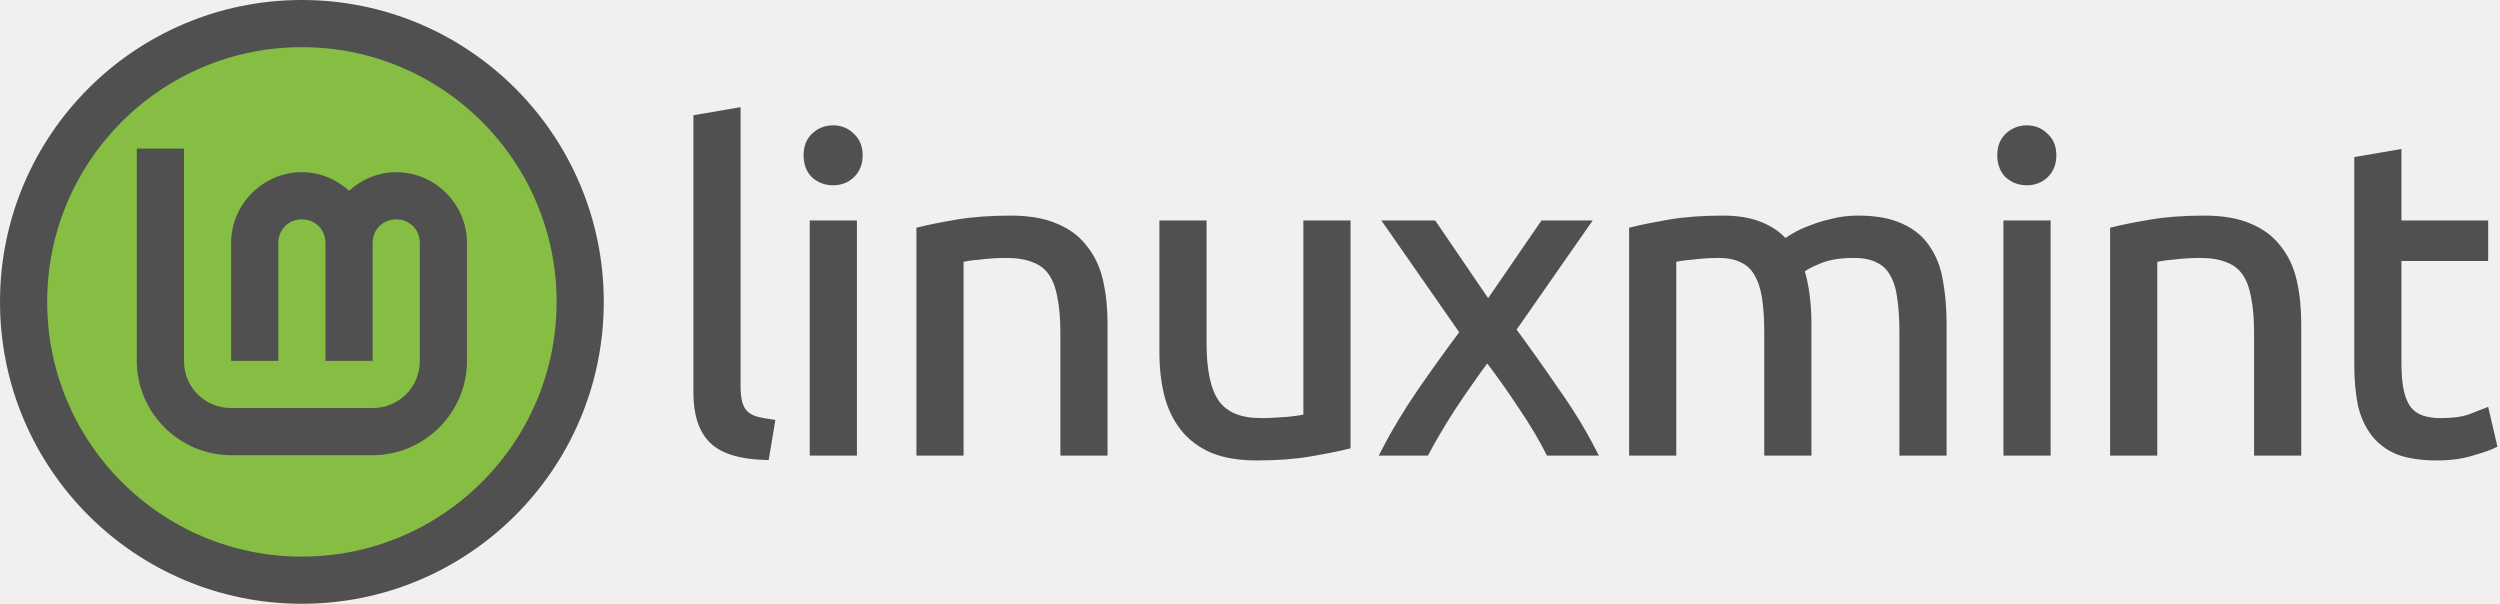
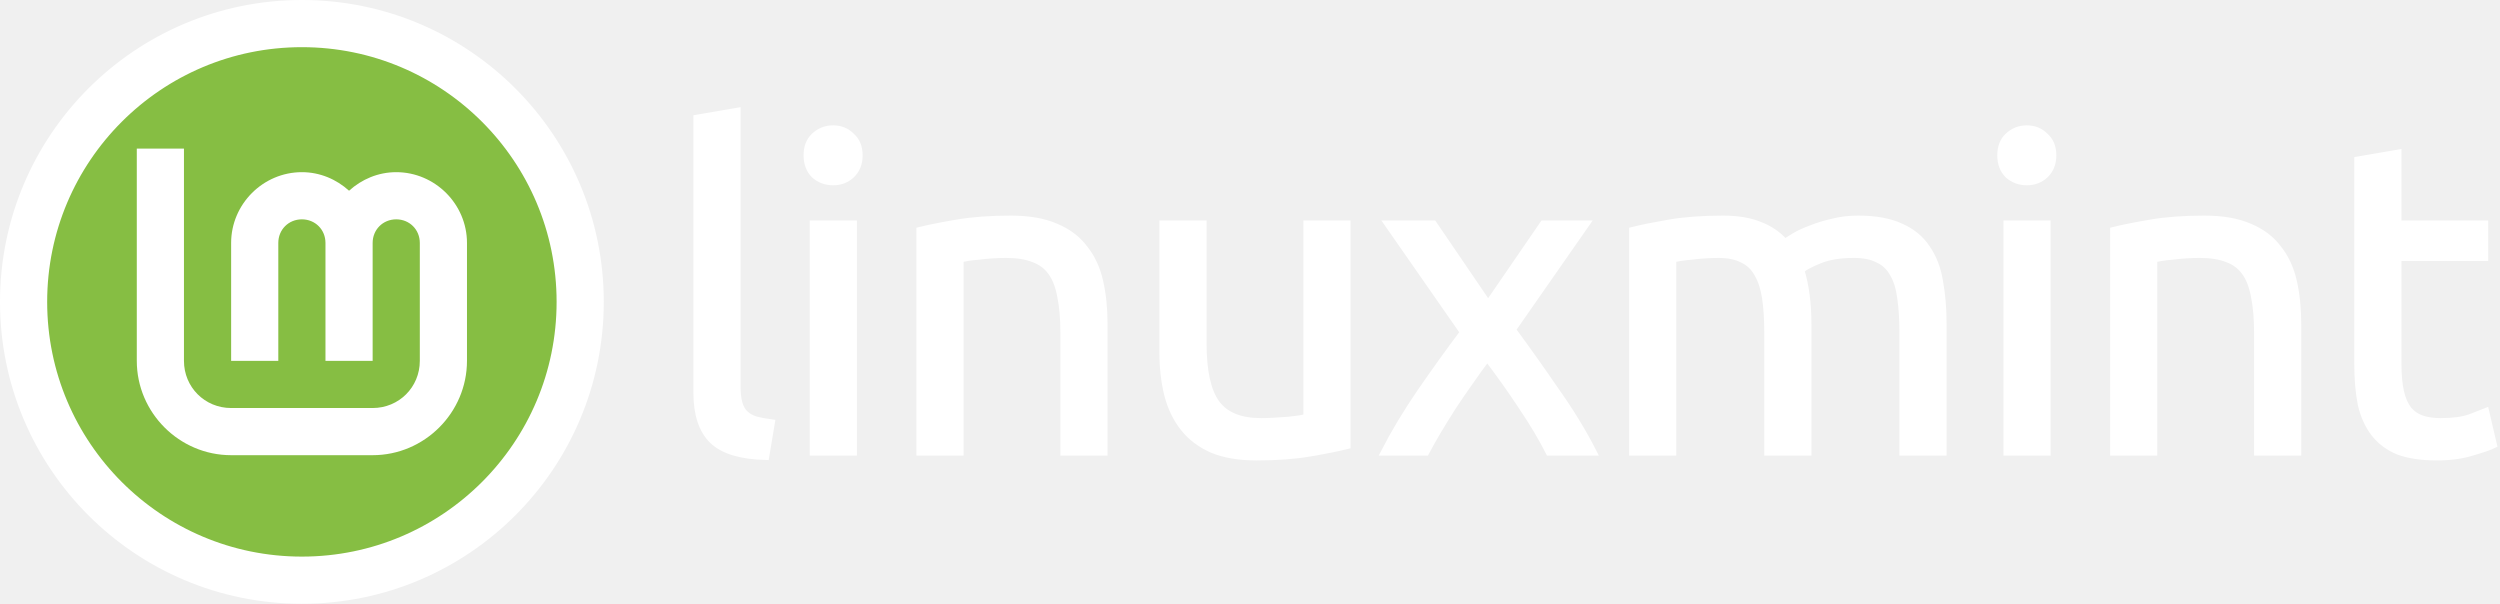
<svg xmlns="http://www.w3.org/2000/svg" width="1060" height="256" viewBox="0 0 1060 256" version="1.1" id="svg5">
  <defs id="defs2" />
  <g id="layer3">
-     <circle style="fill:#86be43;fill-opacity:1;stroke:#505050;stroke-width:20;stroke-miterlimit:4;stroke-dasharray:none;stroke-opacity:1" id="path32" cx="128" cy="128" r="118" />
-     <path style="color:#000000;fill:#505050;fill-opacity:1;stroke:none;stroke-width:0;-inkscape-stroke:none" d="m 58,63 v 90 c 0,21.973 18.027,40 40,40 h 60 c 21.973,0 40,-18.027 40,-40 v -50 c 0,-16.45 -13.55,-30 -30,-30 -7.685,0 -14.667,3.038 -20,7.866 -5.333,-4.829 -12.315,-7.866 -20,-7.866 -16.45,0 -30,13.55 -30,30 v 50 h 20 v -50 c 0,-5.641 4.359,-10 10,-10 5.641,0 10,4.359 10,10 v 50 h 20 v -50 c 0,-5.641 4.359,-10 10,-10 5.641,0 10,4.359 10,10 v 50 c 0,11.164 -8.836,20 -20,20 H 98 c -11.164,0 -20,-8.836 -20,-20 V 63 Z" id="path4193" />
+     <circle style="fill:#86be43;fill-opacity:1;stroke:#ffffff;stroke-width:20;stroke-miterlimit:4;stroke-dasharray:none;stroke-opacity:1" id="path32" cx="128" cy="128" r="118" />
+     <path style="color:#000000;fill:#ffffff;fill-opacity:1;stroke:none;stroke-width:0;-inkscape-stroke:none" d="m 58,63 v 90 c 0,21.973 18.027,40 40,40 h 60 c 21.973,0 40,-18.027 40,-40 v -50 c 0,-16.45 -13.55,-30 -30,-30 -7.685,0 -14.667,3.038 -20,7.866 -5.333,-4.829 -12.315,-7.866 -20,-7.866 -16.45,0 -30,13.55 -30,30 v 50 h 20 v -50 c 0,-5.641 4.359,-10 10,-10 5.641,0 10,4.359 10,10 v 50 h 20 v -50 c 0,-5.641 4.359,-10 10,-10 5.641,0 10,4.359 10,10 v 50 c 0,11.164 -8.836,20 -20,20 H 98 c -11.164,0 -20,-8.836 -20,-20 V 63 Z" id="path4193" />
  </g>
  <g id="g923">
-     <path d="m 324.814,193.72 q -16.053,-0.373 -22.773,-6.907 -6.72,-6.533 -6.72,-20.347 V 49.987 l 17.36,-2.987 V 163.667 q 0,4.293 0.747,7.093 0.747,2.8 2.427,4.48 1.68,1.68 4.48,2.613 2.8,0.747 6.907,1.307 z" style="fill:#505050;fill-opacity:1;stroke:#505050;stroke-width:2.641;stroke-opacity:1" id="path868" />
-     <path d="M 362.014,191.854 H 344.654 V 94.787 h 17.36 z M 353.24,77.24 q -4.667,0 -8.027,-2.987 -3.173,-3.173 -3.173,-8.4 0,-5.227 3.173,-8.213 3.36,-3.173 8.027,-3.173 4.667,0 7.84,3.173 3.36,2.987 3.36,8.213 0,5.227 -3.36,8.4 -3.173,2.987 -7.84,2.987 z" style="fill:#505050;fill-opacity:1;stroke:#505050;stroke-width:2.641;stroke-opacity:1" id="path870" />
-     <path d="m 389.88,97.587 q 5.973,-1.493 15.867,-3.173 9.893,-1.68 22.773,-1.68 11.573,0 19.227,3.36 7.653,3.173 12.133,9.147 4.667,5.787 6.533,14 1.867,8.213 1.867,18.107 v 54.507 h -17.36 v -50.773 q 0,-8.96 -1.307,-15.307 -1.12,-6.347 -3.92,-10.267 -2.8,-3.92 -7.467,-5.6 -4.667,-1.867 -11.573,-1.867 -2.8,0 -5.787,0.187 -2.987,0.187 -5.787,0.56 -2.613,0.187 -4.853,0.56 -2.053,0.373 -2.987,0.56 v 81.947 h -17.36 z" style="fill:#505050;fill-opacity:1;stroke:#505050;stroke-width:2.641;stroke-opacity:1" id="path872" />
-     <path d="m 571.307,189.054 q -5.973,1.493 -15.867,3.173 -9.707,1.68 -22.587,1.68 -11.2,0 -18.853,-3.173 -7.653,-3.36 -12.32,-9.333 -4.667,-5.973 -6.72,-14 -2.053,-8.213 -2.053,-18.107 V 94.787 h 17.36 v 50.773 q 0,17.733 5.6,25.387 5.6,7.653 18.853,7.653 2.8,0 5.787,-0.187 2.987,-0.187 5.6,-0.373 2.613,-0.373 4.667,-0.56 2.24,-0.373 3.173,-0.747 V 94.787 h 17.36 z" style="fill:#505050;fill-opacity:1;stroke:#505050;stroke-width:2.641;stroke-opacity:1" id="path874" />
-     <path d="m 656.727,191.854 q -2.053,-4.107 -5.04,-9.147 -2.987,-5.04 -6.533,-10.267 -3.547,-5.413 -7.28,-10.64 -3.733,-5.227 -7.28,-9.893 -3.547,4.667 -7.28,10.08 -3.733,5.227 -7.28,10.64 -3.36,5.227 -6.347,10.267 -2.987,5.04 -5.04,8.96 h -17.92 q 6.533,-12.693 15.493,-25.76 9.147,-13.253 18.107,-25.2 L 588.22,94.787 h 19.6 l 23.147,33.973 23.333,-33.973 h 18.48 l -31.36,44.987 q 8.96,12.133 18.293,25.76 9.52,13.44 16.053,26.32 z" style="fill:#505050;fill-opacity:1;stroke:#505050;stroke-width:2.641;stroke-opacity:1" id="path876" />
-     <path d="m 692.06,97.587 q 5.973,-1.493 15.68,-3.173 9.893,-1.68 22.773,-1.68 9.333,0 15.68,2.613 6.347,2.427 10.64,7.28 1.307,-0.933 4.107,-2.613 2.8,-1.68 6.907,-3.173 4.107,-1.68 9.147,-2.8 5.04,-1.307 10.827,-1.307 11.2,0 18.293,3.36 7.093,3.173 11.013,9.147 4.107,5.973 5.413,14.187 1.493,8.213 1.493,17.92 v 54.507 h -17.36 v -50.773 q 0,-8.587 -0.933,-14.747 -0.747,-6.16 -3.173,-10.267 -2.24,-4.107 -6.347,-5.973 -3.92,-2.053 -10.267,-2.053 -8.773,0 -14.56,2.427 -5.6,2.24 -7.653,4.107 1.493,4.853 2.24,10.64 0.747,5.787 0.747,12.133 v 54.507 h -17.36 v -50.773 q 0,-8.587 -0.933,-14.747 -0.933,-6.16 -3.36,-10.267 -2.24,-4.107 -6.347,-5.973 -3.92,-2.053 -10.08,-2.053 -2.613,0 -5.6,0.187 -2.987,0.187 -5.787,0.56 -2.613,0.187 -4.853,0.56 -2.24,0.373 -2.987,0.56 v 81.947 h -17.36 z" style="fill:#505050;fill-opacity:1;stroke:#505050;stroke-width:2.641;stroke-opacity:1" id="path878" />
-     <path d="M 868.14,191.854 H 850.78 V 94.787 h 17.36 z M 859.367,77.24 q -4.667,0 -8.027,-2.987 -3.173,-3.173 -3.173,-8.4 0,-5.227 3.173,-8.213 3.36,-3.173 8.027,-3.173 4.667,0 7.84,3.173 3.36,2.987 3.36,8.213 0,5.227 -3.36,8.4 -3.173,2.987 -7.84,2.987 z" style="fill:#505050;fill-opacity:1;stroke:#505050;stroke-width:2.641;stroke-opacity:1" id="path880" />
-     <path d="m 896.007,97.587 q 5.973,-1.493 15.867,-3.173 9.893,-1.68 22.773,-1.68 11.573,0 19.227,3.36 7.653,3.173 12.133,9.147 4.667,5.787 6.533,14 1.867,8.213 1.867,18.107 v 54.507 h -17.36 v -50.773 q 0,-8.96 -1.307,-15.307 -1.12,-6.347 -3.92,-10.267 -2.8,-3.92 -7.467,-5.6 -4.667,-1.867 -11.573,-1.867 -2.8,0 -5.787,0.187 -2.987,0.187 -5.787,0.56 -2.613,0.187 -4.853,0.56 -2.053,0.373 -2.987,0.56 v 81.947 h -17.36 z" style="fill:#505050;fill-opacity:1;stroke:#505050;stroke-width:2.641;stroke-opacity:1" id="path882" />
-     <path d="m 1016.894,94.787 h 36.773 v 14.56 h -36.773 v 44.8 q 0,7.28 1.12,12.133 1.12,4.667 3.36,7.467 2.24,2.613 5.6,3.733 3.36,1.12 7.84,1.12 7.84,0 12.507,-1.68 4.853,-1.867 6.72,-2.613 l 3.36,14.373 q -2.613,1.307 -9.147,3.173 -6.533,2.053 -14.933,2.053 -9.893,0 -16.427,-2.427 -6.347,-2.613 -10.267,-7.653 -3.92,-5.04 -5.6,-12.32 -1.493,-7.467 -1.493,-17.173 V 67.72 l 17.36,-2.987 z" style="fill:#505050;fill-opacity:1;stroke:#505050;stroke-width:2.641;stroke-opacity:1" id="path884" />
+     <path d="m 324.814,193.72 q -16.053,-0.373 -22.773,-6.907 -6.72,-6.533 -6.72,-20.347 V 49.987 l 17.36,-2.987 V 163.667 q 0,4.293 0.747,7.093 0.747,2.8 2.427,4.48 1.68,1.68 4.48,2.613 2.8,0.747 6.907,1.307 z" style="fill:#ffffff;fill-opacity:1;stroke:#ffffff;stroke-width:2.641;stroke-opacity:1" id="path868" />
+     <path d="M 362.014,191.854 H 344.654 V 94.787 h 17.36 z M 353.24,77.24 q -4.667,0 -8.027,-2.987 -3.173,-3.173 -3.173,-8.4 0,-5.227 3.173,-8.213 3.36,-3.173 8.027,-3.173 4.667,0 7.84,3.173 3.36,2.987 3.36,8.213 0,5.227 -3.36,8.4 -3.173,2.987 -7.84,2.987 z" style="fill:#ffffff;fill-opacity:1;stroke:#ffffff;stroke-width:2.641;stroke-opacity:1" id="path870" />
+     <path d="m 389.88,97.587 q 5.973,-1.493 15.867,-3.173 9.893,-1.68 22.773,-1.68 11.573,0 19.227,3.36 7.653,3.173 12.133,9.147 4.667,5.787 6.533,14 1.867,8.213 1.867,18.107 v 54.507 h -17.36 v -50.773 q 0,-8.96 -1.307,-15.307 -1.12,-6.347 -3.92,-10.267 -2.8,-3.92 -7.467,-5.6 -4.667,-1.867 -11.573,-1.867 -2.8,0 -5.787,0.187 -2.987,0.187 -5.787,0.56 -2.613,0.187 -4.853,0.56 -2.053,0.373 -2.987,0.56 v 81.947 h -17.36 z" style="fill:#ffffff;fill-opacity:1;stroke:#ffffff;stroke-width:2.641;stroke-opacity:1" id="path872" />
+     <path d="m 571.307,189.054 q -5.973,1.493 -15.867,3.173 -9.707,1.68 -22.587,1.68 -11.2,0 -18.853,-3.173 -7.653,-3.36 -12.32,-9.333 -4.667,-5.973 -6.72,-14 -2.053,-8.213 -2.053,-18.107 V 94.787 h 17.36 v 50.773 q 0,17.733 5.6,25.387 5.6,7.653 18.853,7.653 2.8,0 5.787,-0.187 2.987,-0.187 5.6,-0.373 2.613,-0.373 4.667,-0.56 2.24,-0.373 3.173,-0.747 V 94.787 h 17.36 z" style="fill:#ffffff;fill-opacity:1;stroke:#ffffff;stroke-width:2.641;stroke-opacity:1" id="path874" />
+     <path d="m 656.727,191.854 q -2.053,-4.107 -5.04,-9.147 -2.987,-5.04 -6.533,-10.267 -3.547,-5.413 -7.28,-10.64 -3.733,-5.227 -7.28,-9.893 -3.547,4.667 -7.28,10.08 -3.733,5.227 -7.28,10.64 -3.36,5.227 -6.347,10.267 -2.987,5.04 -5.04,8.96 h -17.92 q 6.533,-12.693 15.493,-25.76 9.147,-13.253 18.107,-25.2 L 588.22,94.787 h 19.6 l 23.147,33.973 23.333,-33.973 h 18.48 l -31.36,44.987 q 8.96,12.133 18.293,25.76 9.52,13.44 16.053,26.32 z" style="fill:#ffffff;fill-opacity:1;stroke:#ffffff;stroke-width:2.641;stroke-opacity:1" id="path876" />
+     <path d="m 692.06,97.587 q 5.973,-1.493 15.68,-3.173 9.893,-1.68 22.773,-1.68 9.333,0 15.68,2.613 6.347,2.427 10.64,7.28 1.307,-0.933 4.107,-2.613 2.8,-1.68 6.907,-3.173 4.107,-1.68 9.147,-2.8 5.04,-1.307 10.827,-1.307 11.2,0 18.293,3.36 7.093,3.173 11.013,9.147 4.107,5.973 5.413,14.187 1.493,8.213 1.493,17.92 v 54.507 h -17.36 v -50.773 q 0,-8.587 -0.933,-14.747 -0.747,-6.16 -3.173,-10.267 -2.24,-4.107 -6.347,-5.973 -3.92,-2.053 -10.267,-2.053 -8.773,0 -14.56,2.427 -5.6,2.24 -7.653,4.107 1.493,4.853 2.24,10.64 0.747,5.787 0.747,12.133 v 54.507 h -17.36 v -50.773 q 0,-8.587 -0.933,-14.747 -0.933,-6.16 -3.36,-10.267 -2.24,-4.107 -6.347,-5.973 -3.92,-2.053 -10.08,-2.053 -2.613,0 -5.6,0.187 -2.987,0.187 -5.787,0.56 -2.613,0.187 -4.853,0.56 -2.24,0.373 -2.987,0.56 v 81.947 h -17.36 z" style="fill:#ffffff;fill-opacity:1;stroke:#ffffff;stroke-width:2.641;stroke-opacity:1" id="path878" />
+     <path d="M 868.14,191.854 H 850.78 V 94.787 h 17.36 z M 859.367,77.24 q -4.667,0 -8.027,-2.987 -3.173,-3.173 -3.173,-8.4 0,-5.227 3.173,-8.213 3.36,-3.173 8.027,-3.173 4.667,0 7.84,3.173 3.36,2.987 3.36,8.213 0,5.227 -3.36,8.4 -3.173,2.987 -7.84,2.987 z" style="fill:#ffffff;fill-opacity:1;stroke:#ffffff;stroke-width:2.641;stroke-opacity:1" id="path880" />
+     <path d="m 896.007,97.587 q 5.973,-1.493 15.867,-3.173 9.893,-1.68 22.773,-1.68 11.573,0 19.227,3.36 7.653,3.173 12.133,9.147 4.667,5.787 6.533,14 1.867,8.213 1.867,18.107 v 54.507 h -17.36 v -50.773 q 0,-8.96 -1.307,-15.307 -1.12,-6.347 -3.92,-10.267 -2.8,-3.92 -7.467,-5.6 -4.667,-1.867 -11.573,-1.867 -2.8,0 -5.787,0.187 -2.987,0.187 -5.787,0.56 -2.613,0.187 -4.853,0.56 -2.053,0.373 -2.987,0.56 v 81.947 h -17.36 z" style="fill:#ffffff;fill-opacity:1;stroke:#ffffff;stroke-width:2.641;stroke-opacity:1" id="path882" />
+     <path d="m 1016.894,94.787 h 36.773 v 14.56 h -36.773 v 44.8 q 0,7.28 1.12,12.133 1.12,4.667 3.36,7.467 2.24,2.613 5.6,3.733 3.36,1.12 7.84,1.12 7.84,0 12.507,-1.68 4.853,-1.867 6.72,-2.613 l 3.36,14.373 q -2.613,1.307 -9.147,3.173 -6.533,2.053 -14.933,2.053 -9.893,0 -16.427,-2.427 -6.347,-2.613 -10.267,-7.653 -3.92,-5.04 -5.6,-12.32 -1.493,-7.467 -1.493,-17.173 V 67.72 l 17.36,-2.987 z" style="fill:#ffffff;fill-opacity:1;stroke:#ffffff;stroke-width:2.641;stroke-opacity:1" id="path884" />
  </g>
</svg>
